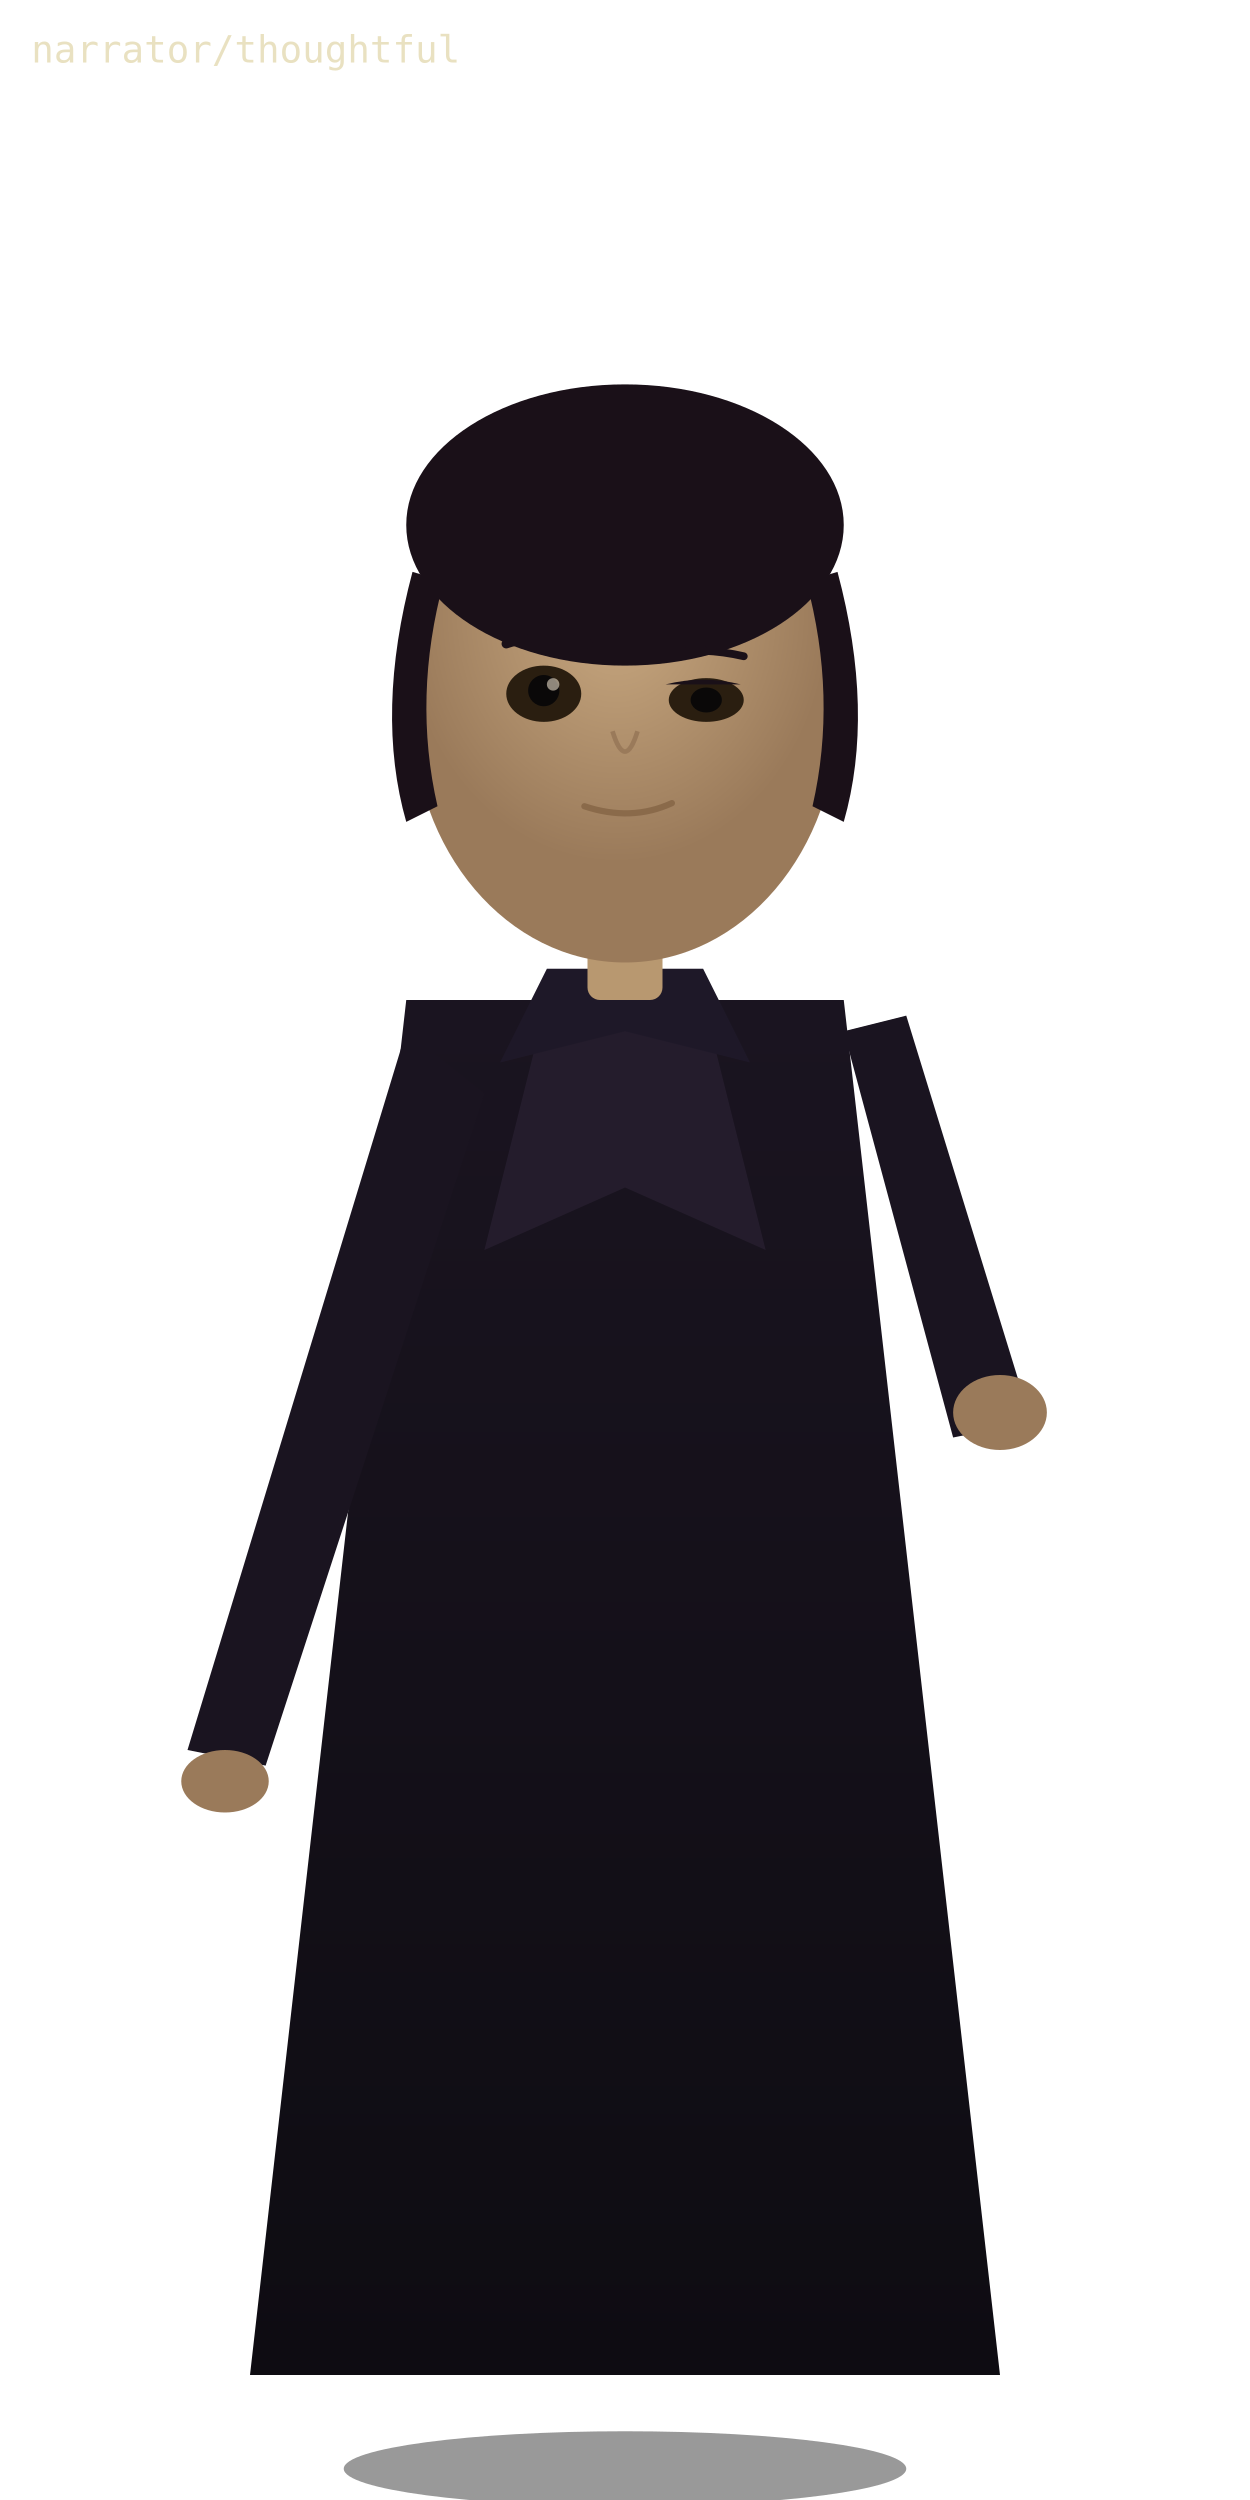
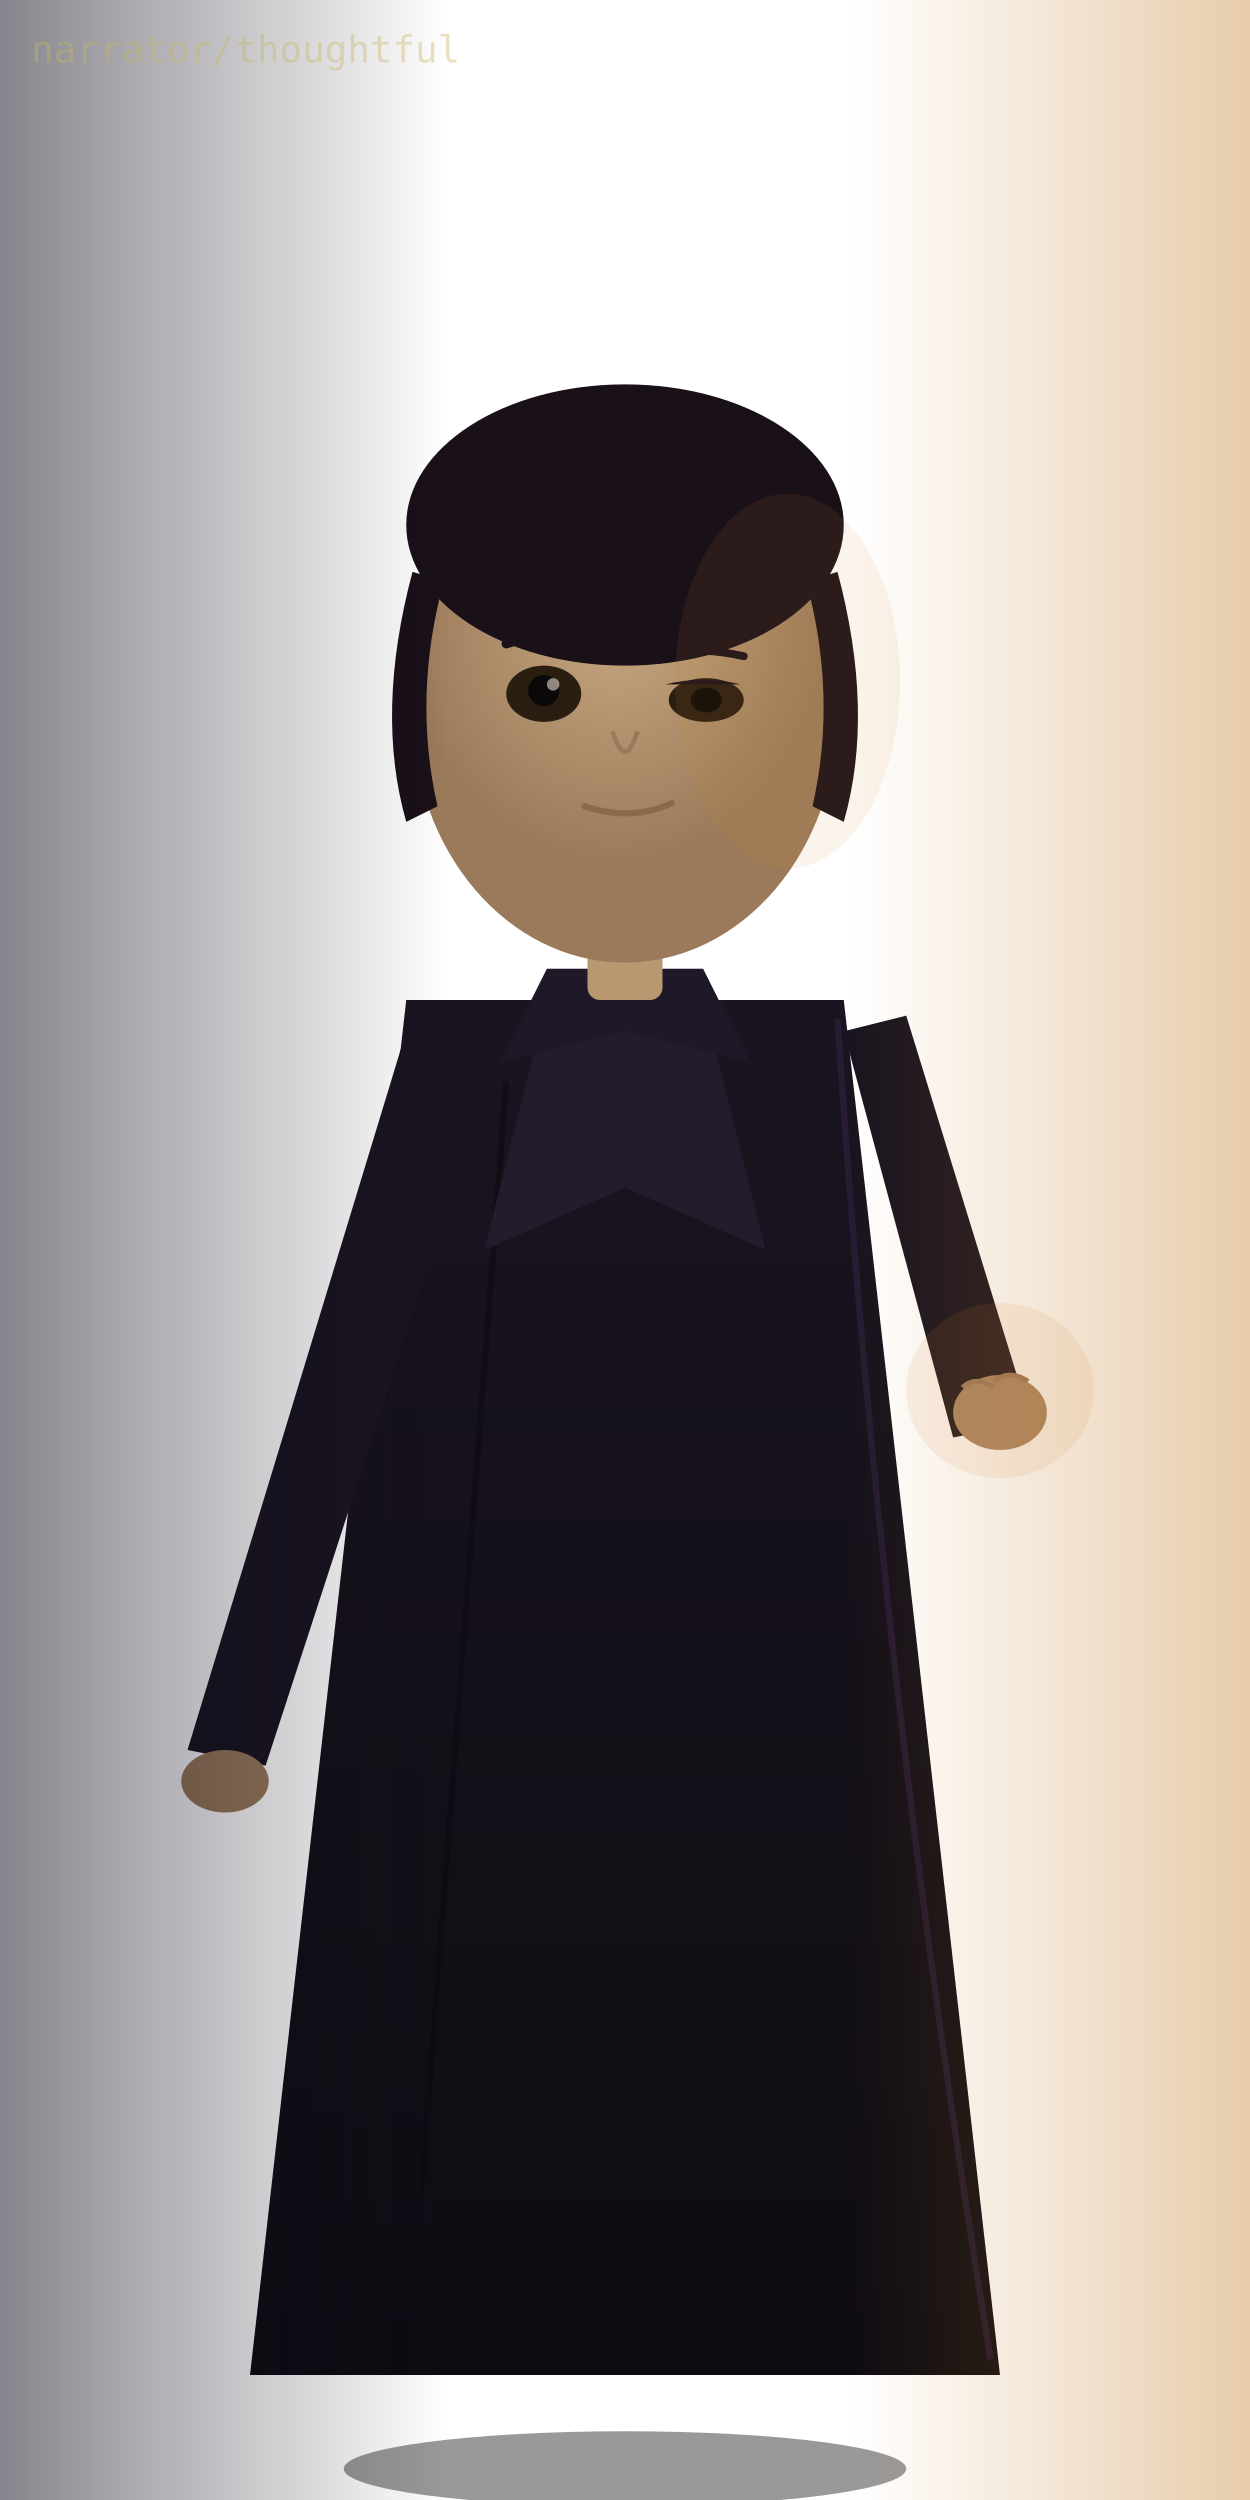
<svg xmlns="http://www.w3.org/2000/svg" viewBox="0 0 400 800" width="400" height="800">
  <defs>
    <linearGradient id="coat" x1="0" y1="0" x2="0" y2="1">
      <stop offset="0%" stop-color="#1a1420" />
      <stop offset="100%" stop-color="#0e0c12" />
    </linearGradient>
    <radialGradient id="face_light" cx="48%" cy="30%" r="50%">
      <stop offset="0%" stop-color="#c8a880" />
      <stop offset="100%" stop-color="#9a7a5a" />
    </radialGradient>
+     <linearGradient id="rim_r" x1="0" y1="0" x2="1" y2="0">
+       <stop offset="0%" stop-color="#c07820" stop-opacity="0" />
+       <stop offset="68%" stop-color="#c07820" stop-opacity="0" />
+       <stop offset="100%" stop-color="#c07820" stop-opacity="0.38" />
+     </linearGradient>
+     <linearGradient id="shadow_l" x1="0" y1="0" x2="1" y2="0">
+       <stop offset="0%" stop-color="#080818" stop-opacity="0.50" />
+       <stop offset="36%" stop-color="#080818" stop-opacity="0" />
+       <stop offset="100%" stop-color="#000" stop-opacity="0" />
+     </linearGradient>
  </defs>
  <ellipse cx="200" cy="790" rx="90" ry="12" fill="#000" opacity="0.4" />
  <path d="M 130,320 L 80,760 L 320,760 L 270,320 Z" fill="url(#coat)" />
+   <line x1="162" y1="346" x2="134" y2="712" stroke="#0a0810" stroke-width="2" opacity="0.50" />
+   <path d="M 268,326 Q 282,542 317,755" stroke="#38264a" stroke-width="2" fill="none" opacity="0.46" />
  <path d="M 175,320 L 155,400 L 200,380 L 245,400 L 225,320 Z" fill="#241c2c" />
  <path d="M 175,310 L 160,340 L 200,330 L 240,340 L 225,310 Z" fill="#1e1828" />
  <path d="M 130,330 L 60,560 L 85,565 L 155,350 Z" fill="#1a1420" />
  <path d="M 270,330 L 305,460 L 330,455 L 290,325 Z" fill="#1a1420" />
  <ellipse cx="72" cy="570" rx="14" ry="10" fill="#9a7a5a" />
-   <ellipse cx="320" cy="452" rx="15" ry="12" fill="#9a7a5a" />
+   <ellipse cx="320" cy="452" rx="15" ry="12" fill="#a88868" />
+   <path d="M 308,444 Q 312,440 318,444" fill="none" stroke="#9a7860" stroke-width="1.5" />
+   <path d="M 318,442 Q 323,438 329,442" fill="none" stroke="#9a7860" stroke-width="1.5" />
  <rect x="188" y="255" width="24" height="65" fill="#b89870" rx="4" />
  <ellipse cx="200" cy="228" rx="68" ry="80" fill="url(#face_light)" />
  <ellipse cx="200" cy="168" rx="70" ry="45" fill="#1a1018" />
  <path d="M 132,183 Q 120,228 130,263 L 140,258 Q 132,223 142,186 Z" fill="#1a1018" />
  <path d="M 268,183 Q 280,228 270,263 L 260,258 Q 268,223 258,186 Z" fill="#1a1018" />
  <ellipse cx="174" cy="222" rx="12" ry="9" fill="#2a1e10" />
  <ellipse cx="226" cy="224" rx="12" ry="7" fill="#2a1e10" />
  <ellipse cx="174" cy="221" rx="5" ry="5" fill="#0a0808" />
  <ellipse cx="226" cy="224" rx="5" ry="4" fill="#0a0808" />
  <ellipse cx="177" cy="219" rx="2" ry="2" fill="#e8dcc8" opacity="0.6" />
  <path d="M 213,219 Q 225,216 237,219" fill="#1a1018" stroke="none" />
  <path d="M 162,206 Q 174,202 188,206" fill="none" stroke="#1a1018" stroke-width="3" stroke-linecap="round" />
  <path d="M 213,209 Q 225,207 238,210" fill="none" stroke="#1a1018" stroke-width="2.5" stroke-linecap="round" />
  <path d="M 196,234 Q 200,247 204,234" fill="none" stroke="#9a7a5a" stroke-width="1.5" />
  <path d="M 187,258 Q 202,263 215,257" fill="none" stroke="#8a6a4a" stroke-width="2" stroke-linecap="round" />
+   <rect x="0" y="0" width="400" height="800" fill="url(#rim_r)" />
+   <rect x="0" y="0" width="400" height="800" fill="url(#shadow_l)" />
+   <ellipse cx="320" cy="445" rx="30" ry="28" fill="#d08030" opacity="0.11" />
+   <ellipse cx="252" cy="218" rx="36" ry="60" fill="#d08030" opacity="0.09" />
  <text x="10" y="20" font-family="monospace" font-size="12" fill="rgba(200,180,100,0.4)">narrator/thoughtful</text>
</svg>
